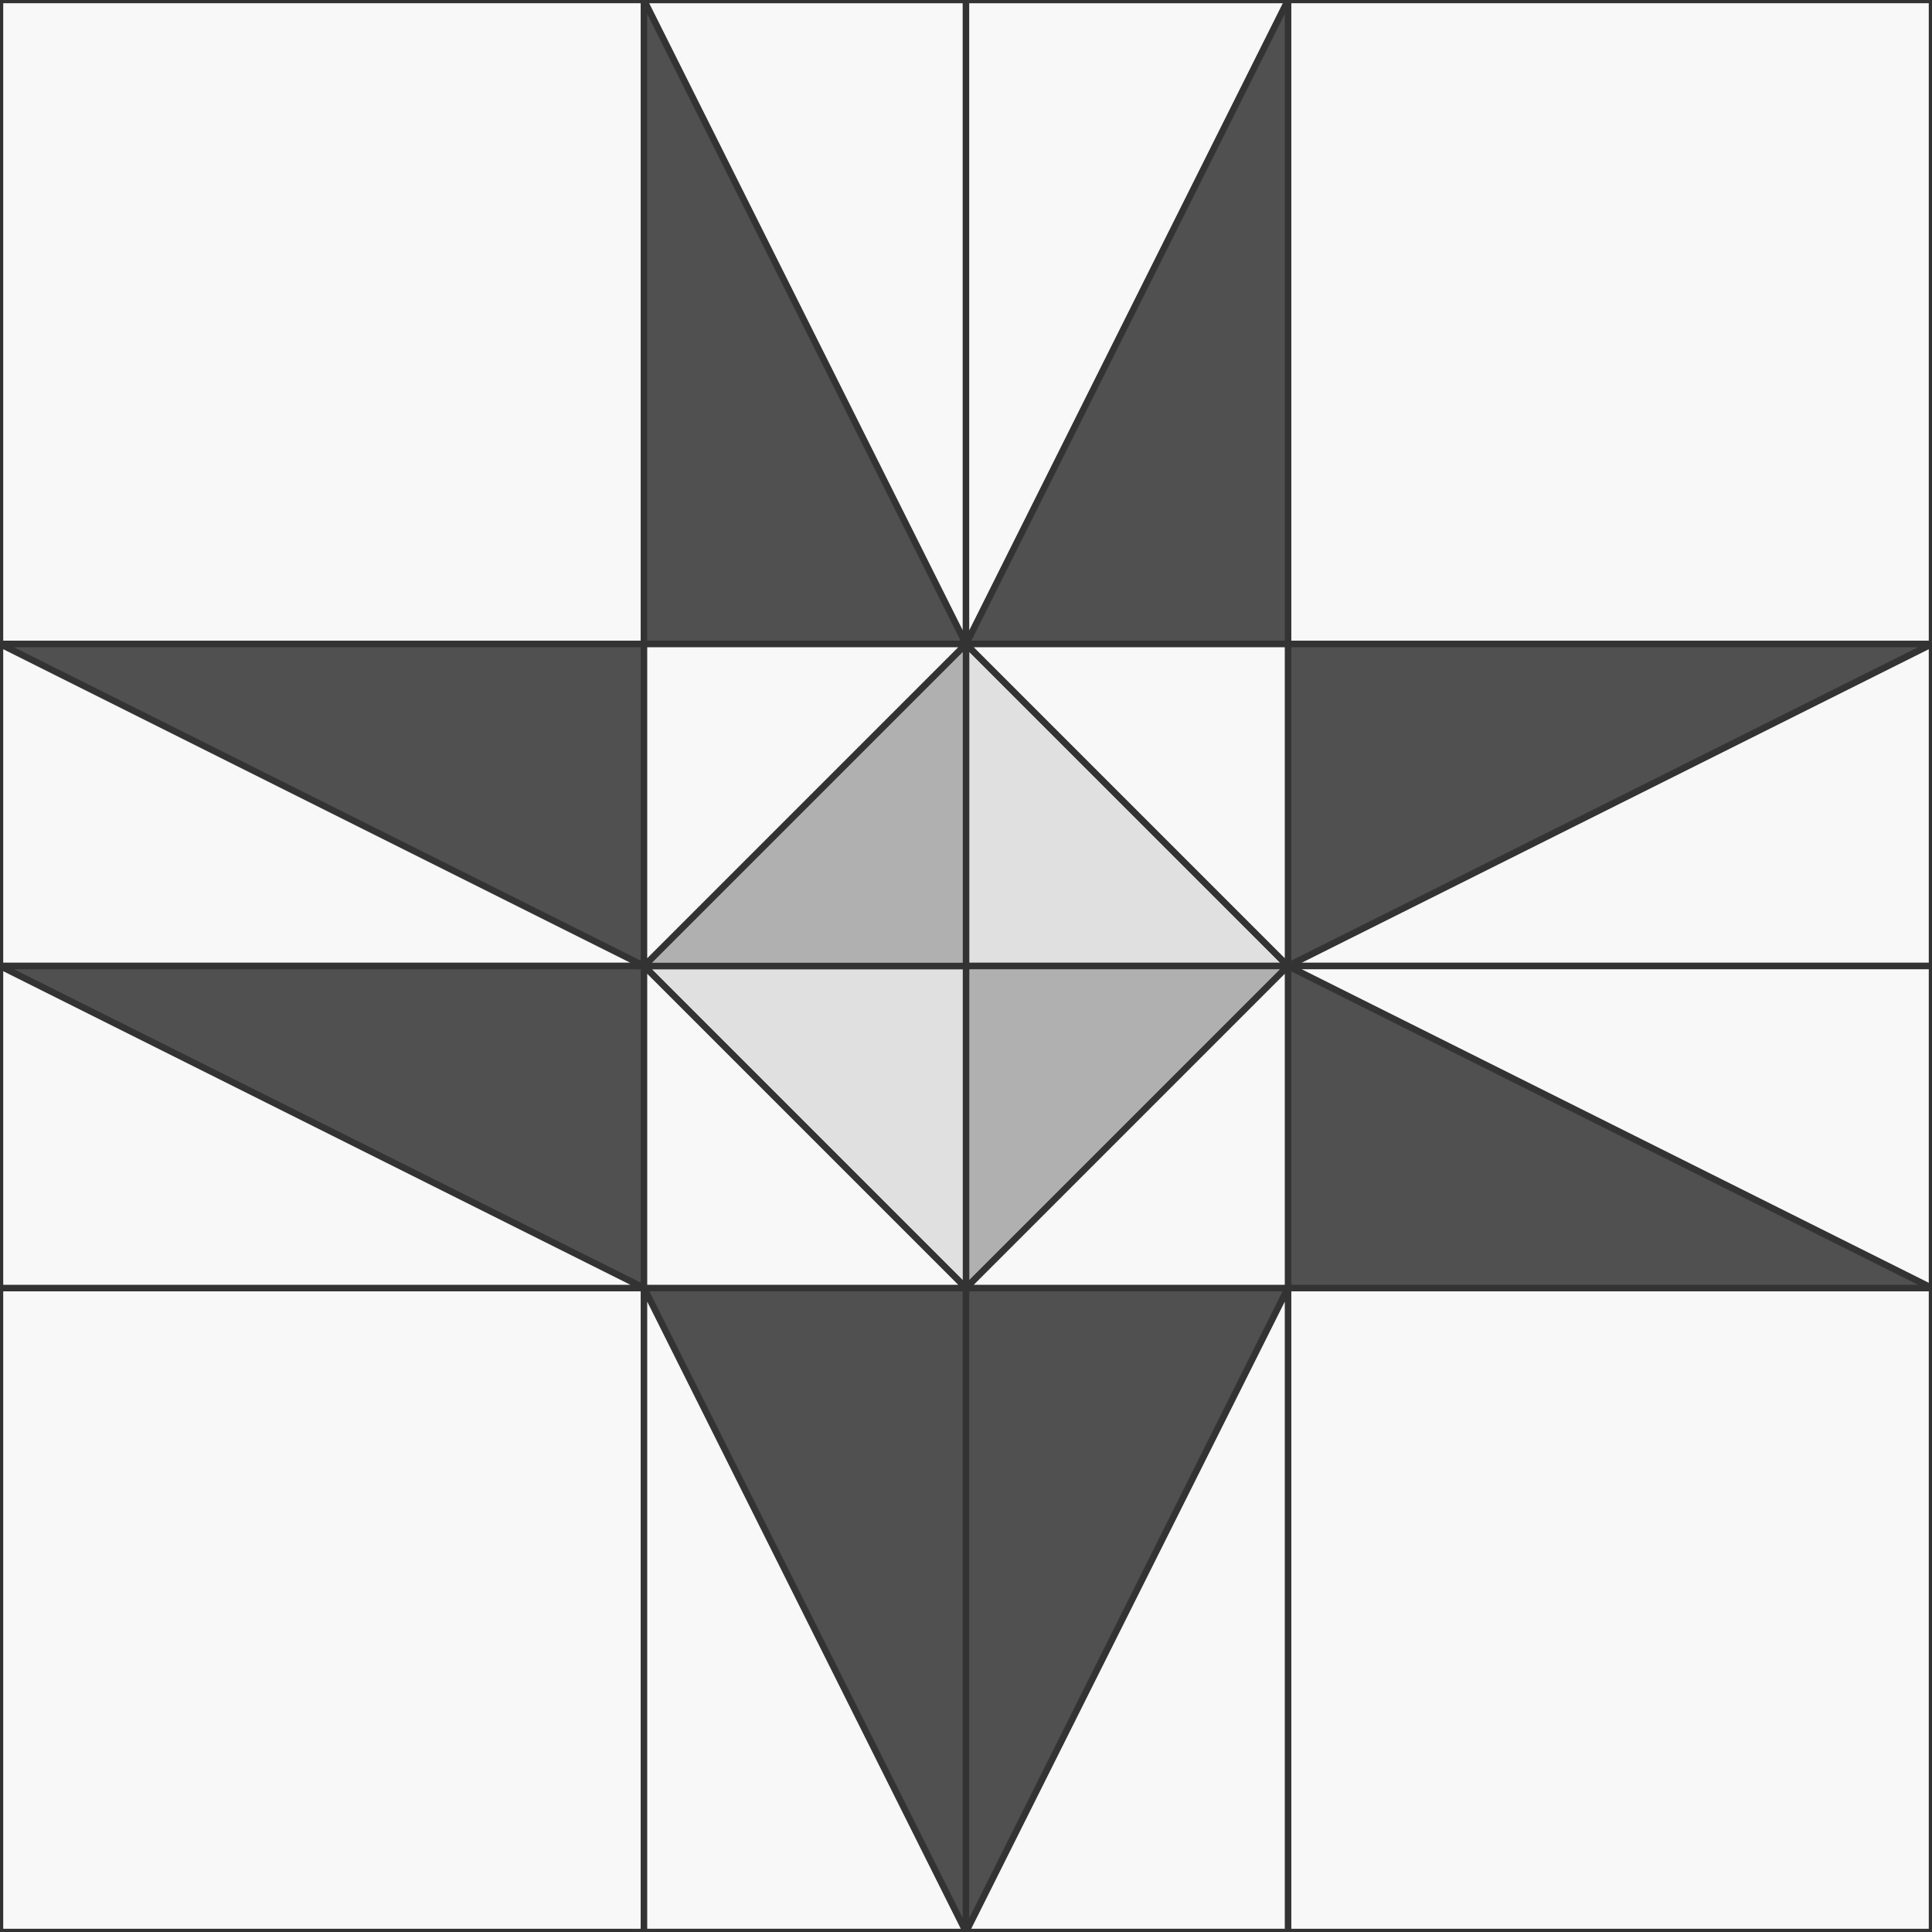
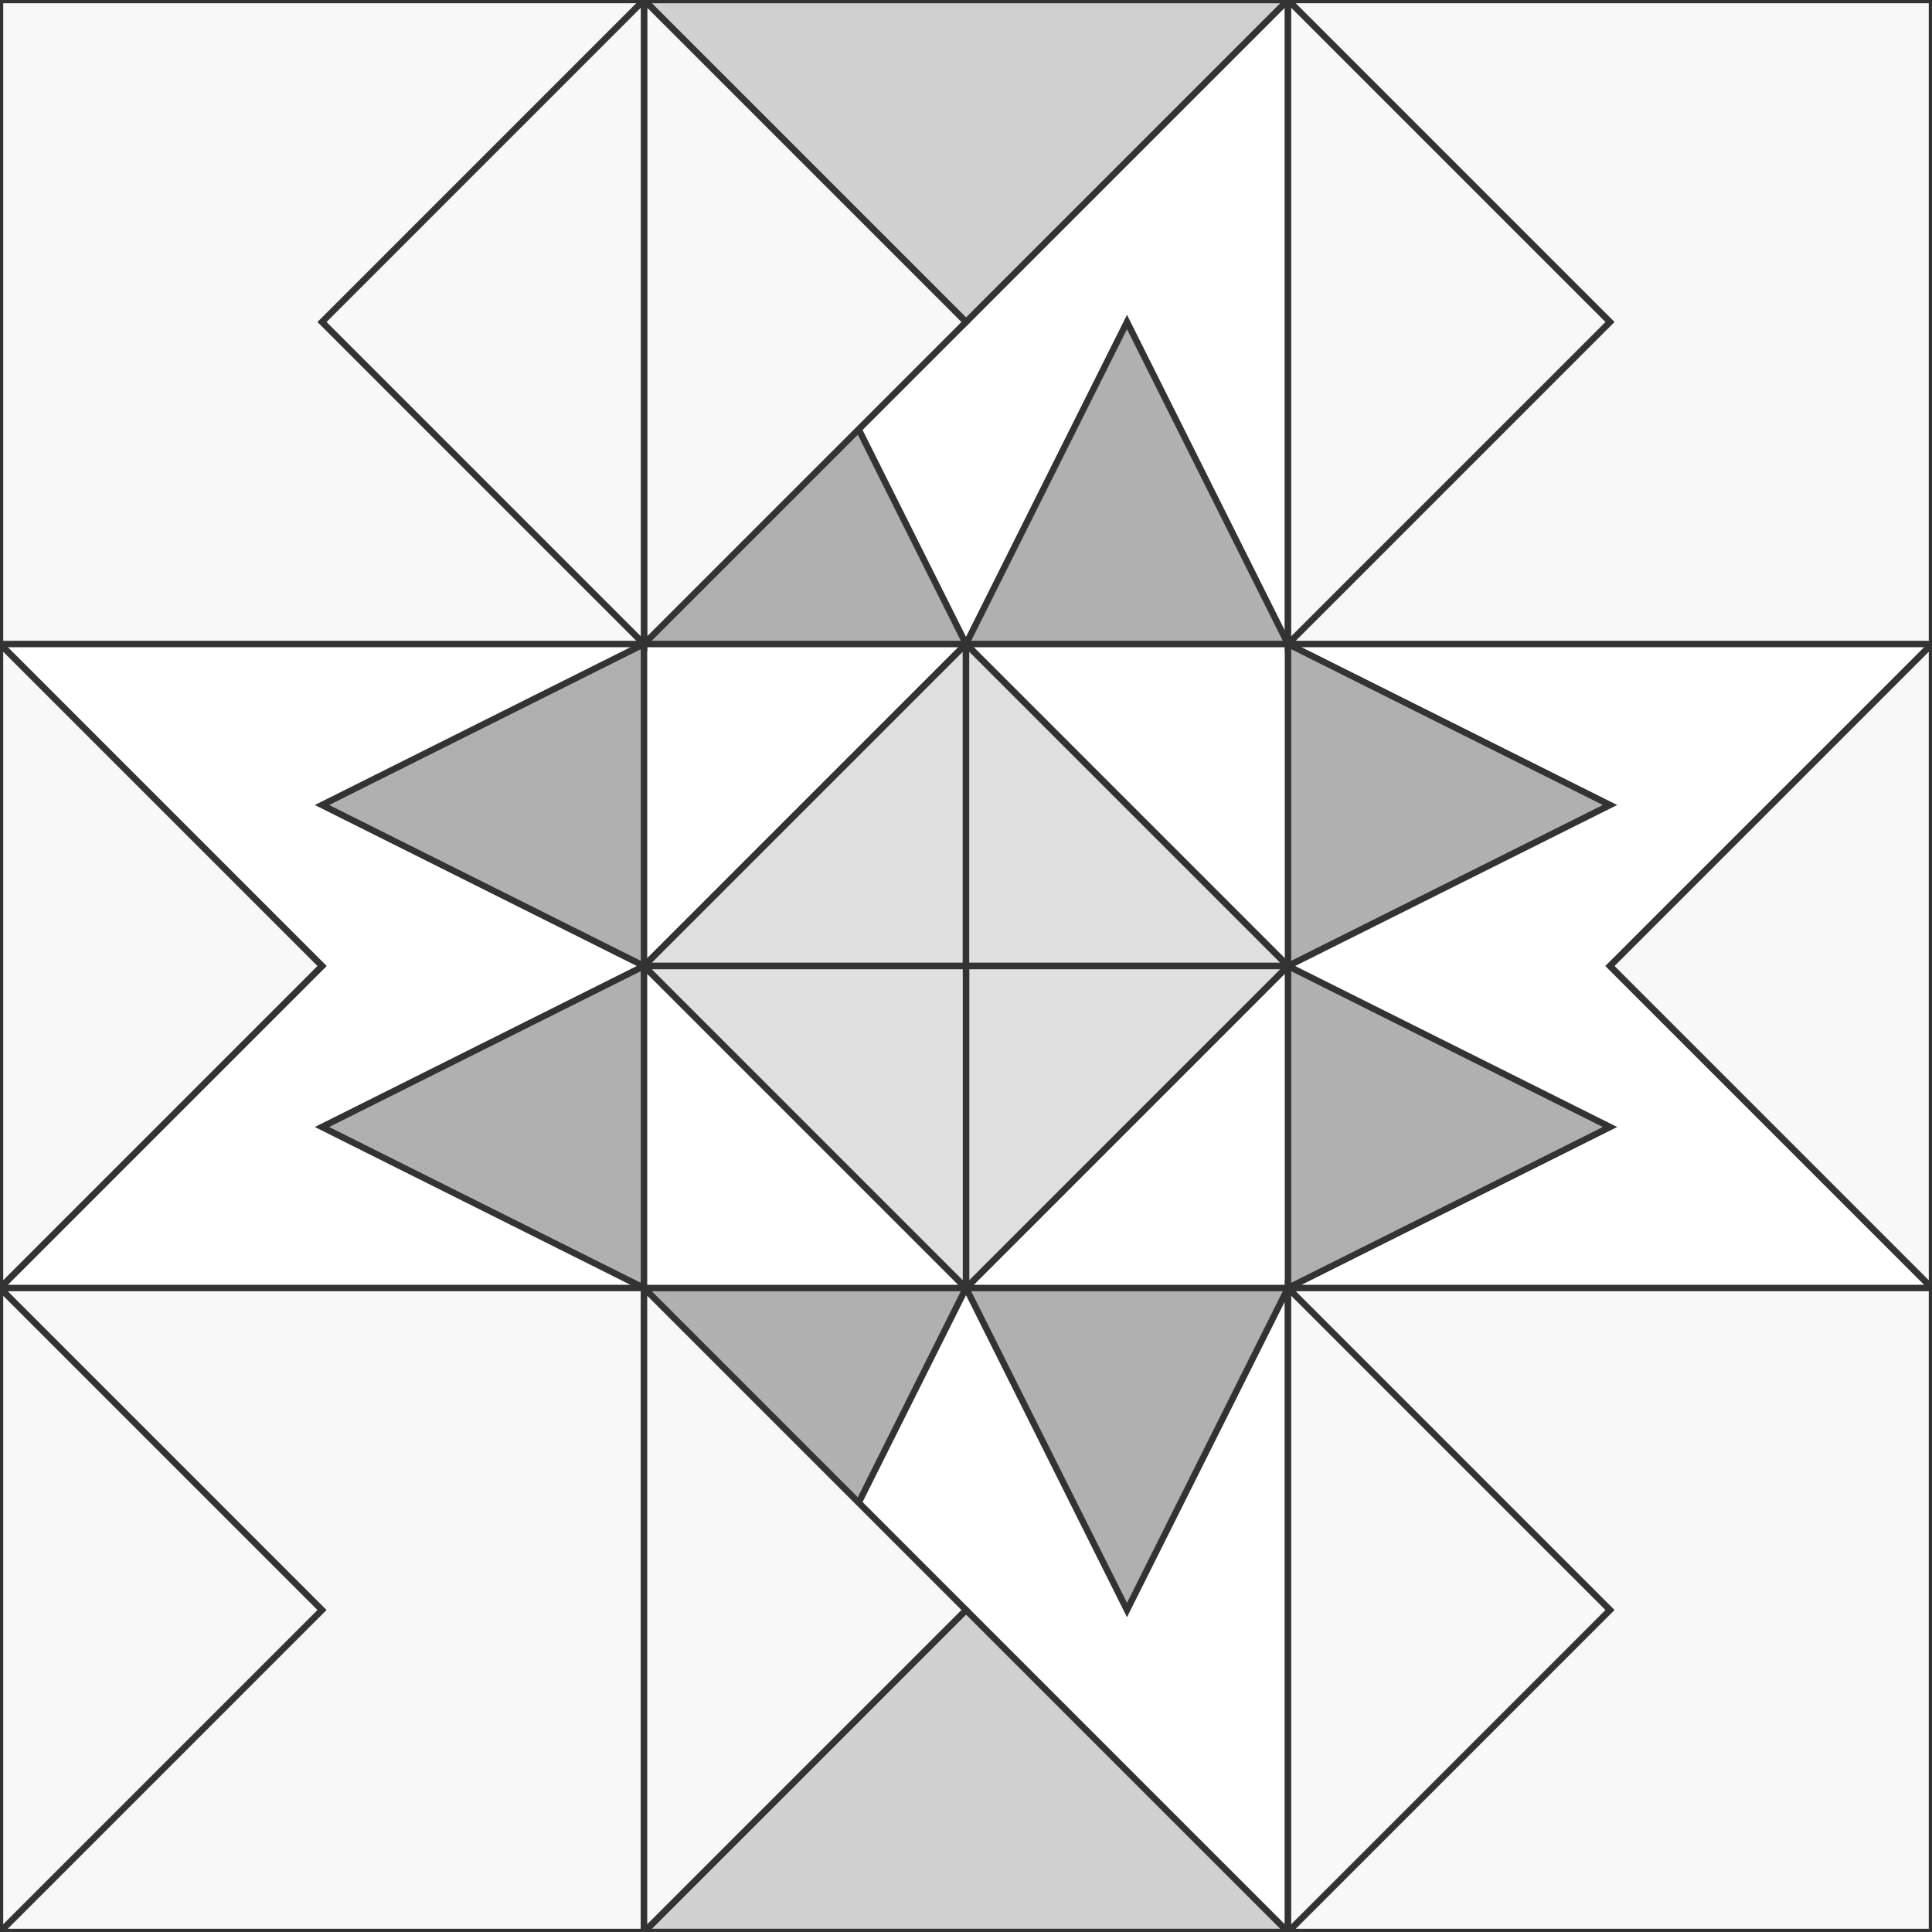
<svg xmlns="http://www.w3.org/2000/svg" viewBox="0 0 300 300" width="300" height="300">
+   <polygon points="150,100 200,150 150,200 100,150" fill="#505050" stroke="#333" stroke-width="1" data-shade="dark" data-role="patch" />
+   <polygon points="150,100 150,150 100,150" fill="#E0E0E0" stroke="#333" stroke-width="1" data-shade="light" data-role="patch" />
+   <polygon points="150,100 200,150 150,150" fill="#E0E0E0" stroke="#333" stroke-width="1" data-shade="light" data-role="patch" />
+   <polygon points="150,200 200,150 150,150" fill="#E0E0E0" stroke="#333" stroke-width="1" data-shade="light" data-role="patch" />
+   <polygon points="150,200 100,150 150,150" fill="#E0E0E0" stroke="#333" stroke-width="1" data-shade="light" data-role="patch" />
+   <polygon points="150,100 200,100 175,50" fill="#B0B0B0" stroke="#333" stroke-width="1" data-shade="medium" data-role="patch" />
+   <polygon points="200,150 200,100 250,125" fill="#B0B0B0" stroke="#333" stroke-width="1" data-shade="medium" data-role="patch" />
+   <polygon points="200,150 200,200 250,175" fill="#B0B0B0" stroke="#333" stroke-width="1" data-shade="medium" data-role="patch" />
+   <polygon points="150,200 200,200 175,250" fill="#B0B0B0" stroke="#333" stroke-width="1" data-shade="medium" data-role="patch" />
+   <polygon points="150,200 100,200 125,250" fill="#B0B0B0" stroke="#333" stroke-width="1" data-shade="medium" data-role="patch" />
+   <polygon points="100,150 100,200 50,175" fill="#B0B0B0" stroke="#333" stroke-width="1" data-shade="medium" data-role="patch" />
+   <polygon points="100,150 100,100 50,125" fill="#B0B0B0" stroke="#333" stroke-width="1" data-shade="medium" data-role="patch" />
+   <polygon points="150,100 100,100 125,50" fill="#B0B0B0" stroke="#333" stroke-width="1" data-shade="medium" data-role="patch" />
  <rect x="0" y="0" width="100" height="100" fill="#F8F8F8" stroke="#333" stroke-width="1" data-shade="background" data-role="patch" />
  <rect x="200" y="0" width="100" height="100" fill="#F8F8F8" stroke="#333" stroke-width="1" data-shade="background" data-role="patch" />
  <rect x="0" y="200" width="100" height="100" fill="#F8F8F8" stroke="#333" stroke-width="1" data-shade="background" data-role="patch" />
  <rect x="200" y="200" width="100" height="100" fill="#F8F8F8" stroke="#333" stroke-width="1" data-shade="background" data-role="patch" />
-   <polygon points="100,100 150,100 100,0" fill="#505050" stroke="#333" stroke-width="1" data-shade="dark" data-role="patch" />
-   <polygon points="100,0 150,100 150,0" fill="#F8F8F8" stroke="#333" stroke-width="1" data-shade="background" data-role="patch" />
-   <polygon points="150,100 200,100 200,0" fill="#505050" stroke="#333" stroke-width="1" data-shade="dark" data-role="patch" />
-   <polygon points="150,0 200,0 150,100" fill="#F8F8F8" stroke="#333" stroke-width="1" data-shade="background" data-role="patch" />
-   <polygon points="200,100 300,100 200,150" fill="#505050" stroke="#333" stroke-width="1" data-shade="dark" data-role="patch" />
-   <polygon points="300,100 300,150 200,150" fill="#F8F8F8" stroke="#333" stroke-width="1" data-shade="background" data-role="patch" />
-   <polygon points="200,150 300,200 200,200" fill="#505050" stroke="#333" stroke-width="1" data-shade="dark" data-role="patch" />
-   <polygon points="300,150 300,200 200,150" fill="#F8F8F8" stroke="#333" stroke-width="1" data-shade="background" data-role="patch" />
-   <polygon points="100,200 150,200 150,300" fill="#505050" stroke="#333" stroke-width="1" data-shade="dark" data-role="patch" />
-   <polygon points="100,200 100,300 150,300" fill="#F8F8F8" stroke="#333" stroke-width="1" data-shade="background" data-role="patch" />
-   <polygon points="150,200 200,200 150,300" fill="#505050" stroke="#333" stroke-width="1" data-shade="dark" data-role="patch" />
-   <polygon points="200,200 200,300 150,300" fill="#F8F8F8" stroke="#333" stroke-width="1" data-shade="background" data-role="patch" />
-   <polygon points="0,100 100,100 100,150" fill="#505050" stroke="#333" stroke-width="1" data-shade="dark" data-role="patch" />
-   <polygon points="0,100 100,150 0,150" fill="#F8F8F8" stroke="#333" stroke-width="1" data-shade="background" data-role="patch" />
-   <polygon points="0,150 100,150 100,200" fill="#505050" stroke="#333" stroke-width="1" data-shade="dark" data-role="patch" />
-   <polygon points="0,150 100,200 0,200" fill="#F8F8F8" stroke="#333" stroke-width="1" data-shade="background" data-role="patch" />
-   <polygon points="150,100 200,150 150,150" fill="#E0E0E0" stroke="#333" stroke-width="1" data-shade="light" data-role="patch" />
-   <polygon points="200,150 150,200 150,150" fill="#B0B0B0" stroke="#333" stroke-width="1" data-shade="medium" data-role="patch" />
-   <polygon points="150,200 100,150 150,150" fill="#E0E0E0" stroke="#333" stroke-width="1" data-shade="light" data-role="patch" />
-   <polygon points="100,150 150,100 150,150" fill="#B0B0B0" stroke="#333" stroke-width="1" data-shade="medium" data-role="patch" />
-   <polygon points="100,100 150,100 100,150" fill="#F8F8F8" stroke="#333" stroke-width="1" data-shade="background" data-role="patch" />
-   <polygon points="150,100 200,100 200,150" fill="#F8F8F8" stroke="#333" stroke-width="1" data-shade="background" data-role="patch" />
-   <polygon points="200,150 200,200 150,200" fill="#F8F8F8" stroke="#333" stroke-width="1" data-shade="background" data-role="patch" />
-   <polygon points="100,150 150,200 100,200" fill="#F8F8F8" stroke="#333" stroke-width="1" data-shade="background" data-role="patch" />
+   <polygon points="100,0 200,0 150,50" fill="#D0D0D0" stroke="#333" stroke-width="1" data-shade="light" data-role="patch" />
+   <polygon points="300,100 300,200 250,150" fill="#D0D0D0" stroke="#333" stroke-width="1" data-shade="light" data-role="patch" />
+   <polygon points="100,300 200,300 150,250" fill="#D0D0D0" stroke="#333" stroke-width="1" data-shade="light" data-role="patch" />
+   <polygon points="0,100 0,200 50,150" fill="#D0D0D0" stroke="#333" stroke-width="1" data-shade="light" data-role="patch" />
+   <polygon points="100,0 150,50 100,100" fill="#F8F8F8" stroke="#333" stroke-width="1" data-shade="background" data-role="patch" />
+   <polygon points="200,0 200,100 250,50" fill="#F8F8F8" stroke="#333" stroke-width="1" data-shade="background" data-role="patch" />
+   <polygon points="300,100 250,150 300,200" fill="#F8F8F8" stroke="#333" stroke-width="1" data-shade="background" data-role="patch" />
+   <polygon points="200,200 250,250 200,300" fill="#F8F8F8" stroke="#333" stroke-width="1" data-shade="background" data-role="patch" />
+   <polygon points="100,300 150,250 100,200" fill="#F8F8F8" stroke="#333" stroke-width="1" data-shade="background" data-role="patch" />
+   <polygon points="0,200 50,250 0,300" fill="#F8F8F8" stroke="#333" stroke-width="1" data-shade="background" data-role="patch" />
+   <polygon points="0,100 50,150 0,200" fill="#F8F8F8" stroke="#333" stroke-width="1" data-shade="background" data-role="patch" />
+   <polygon points="100,0 100,100 50,50" fill="#F8F8F8" stroke="#333" stroke-width="1" data-shade="background" data-role="patch" />
</svg>
